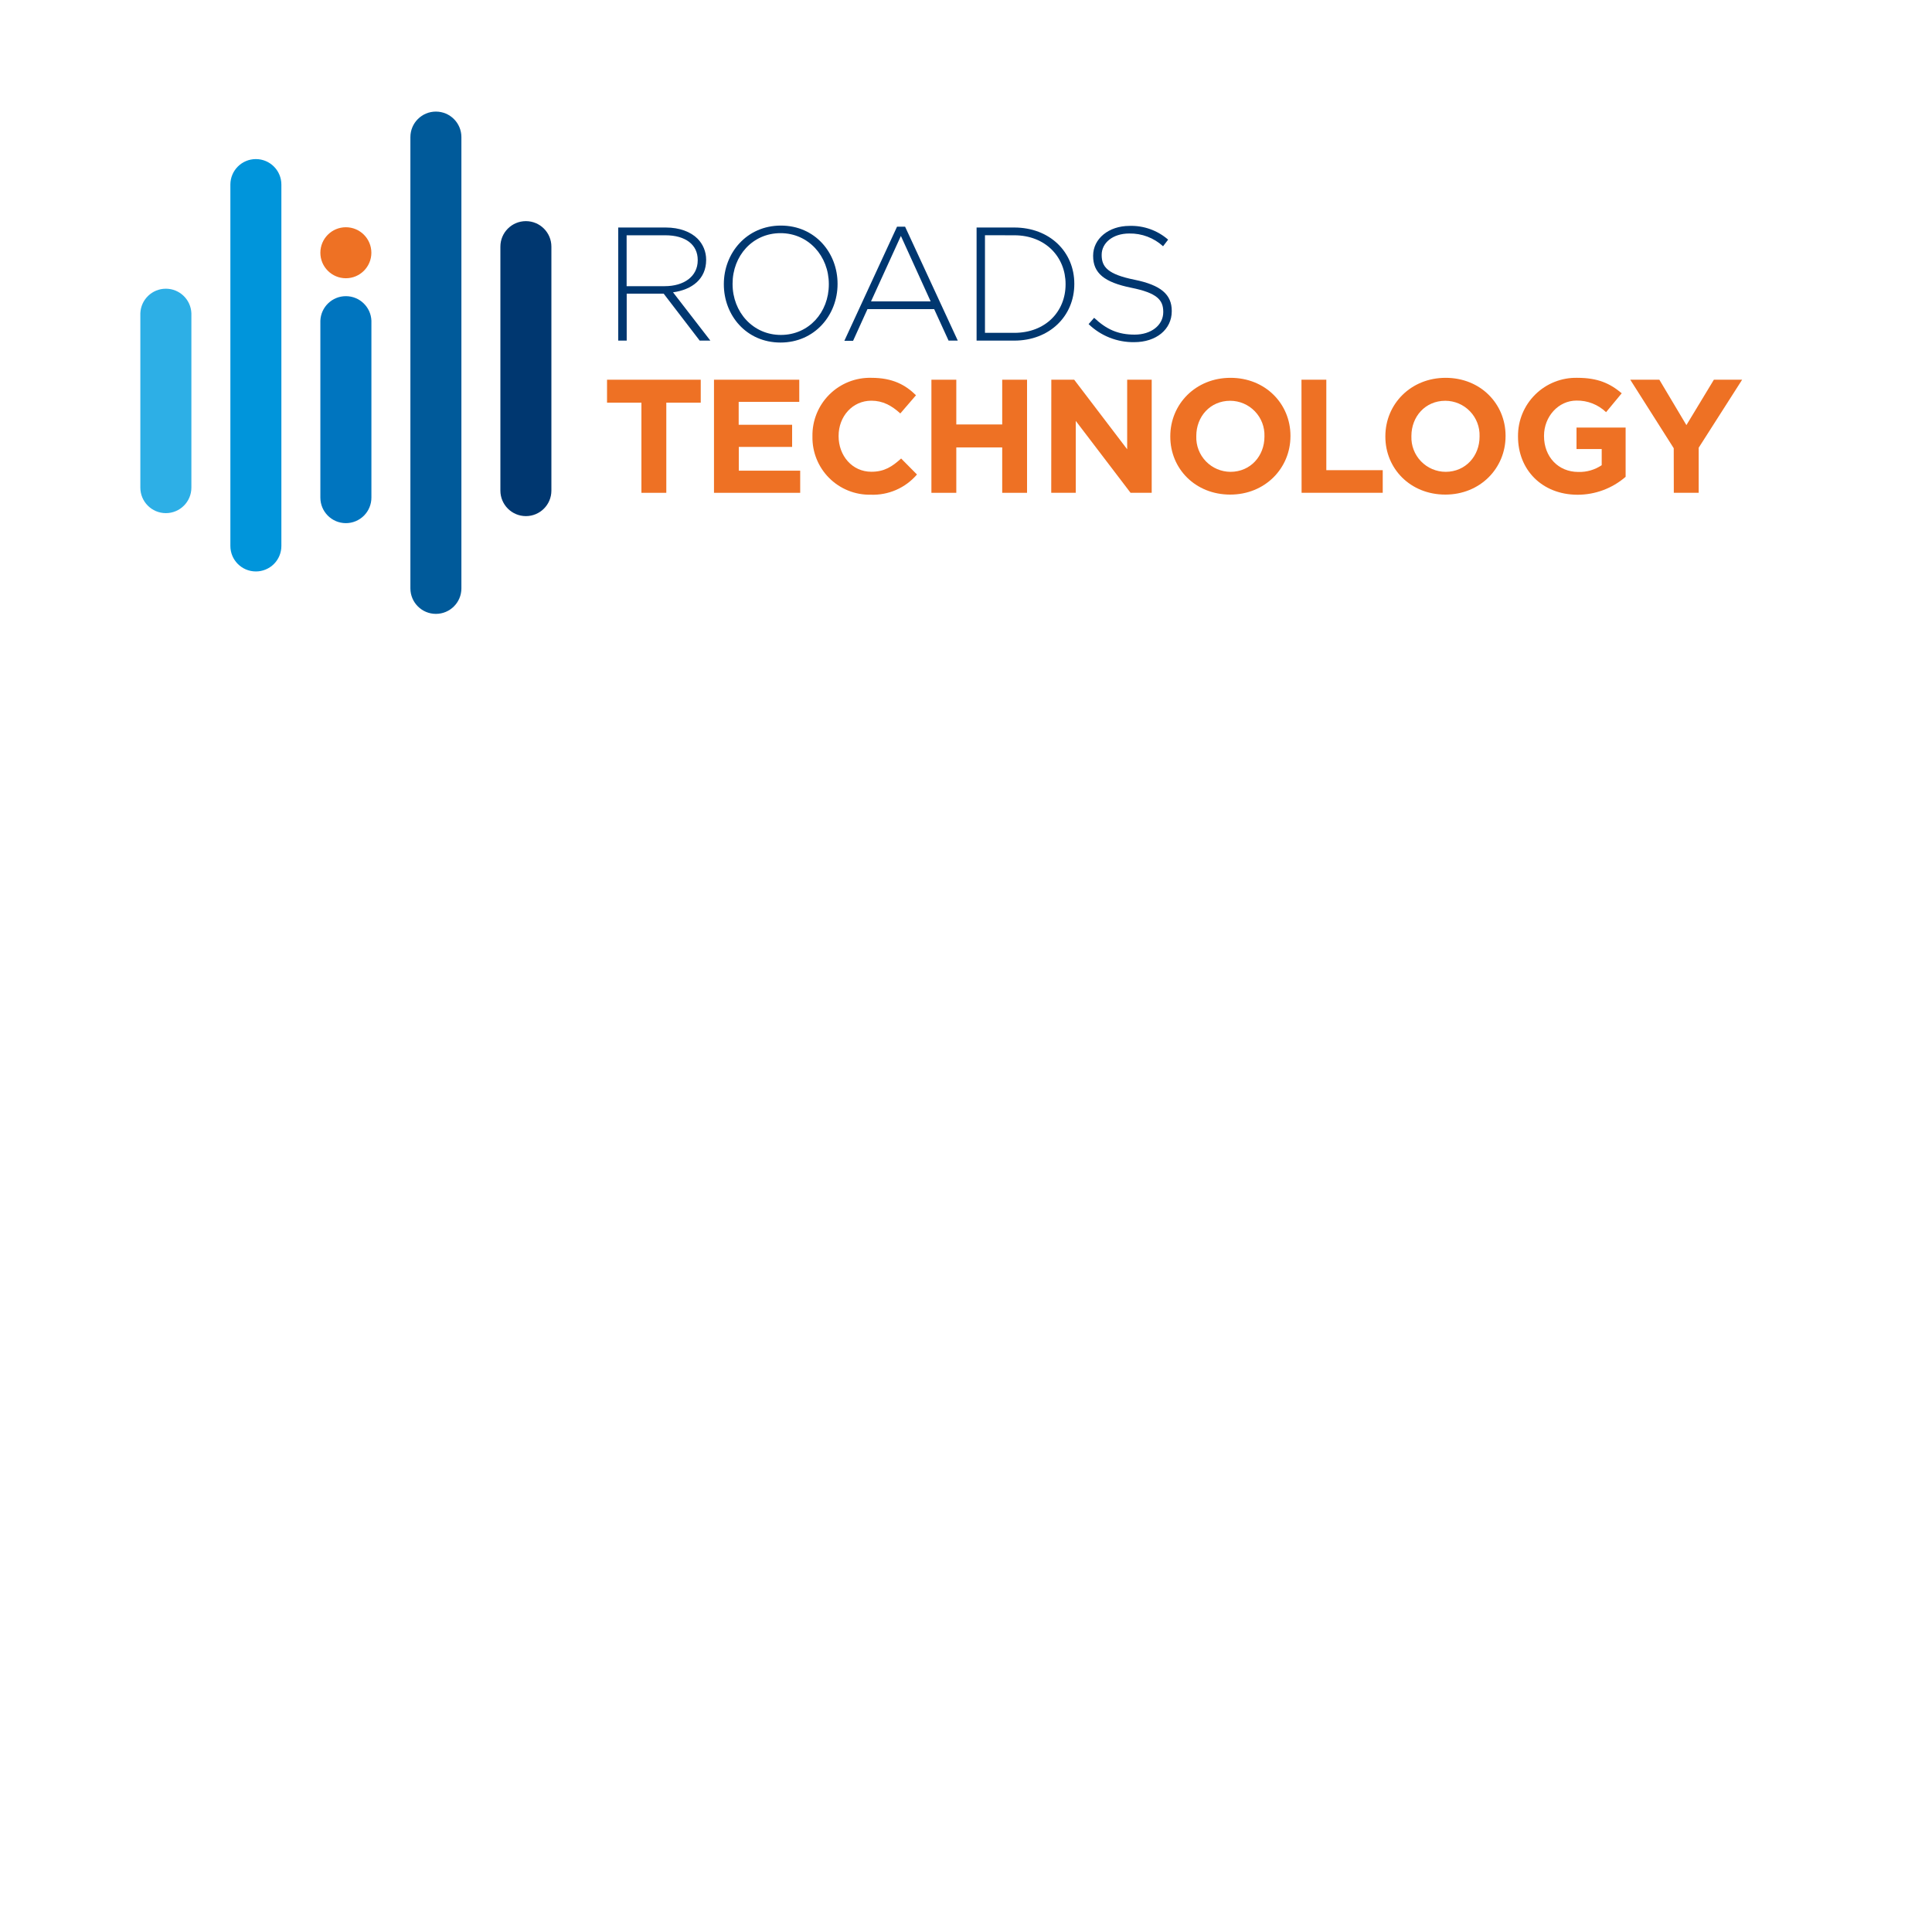
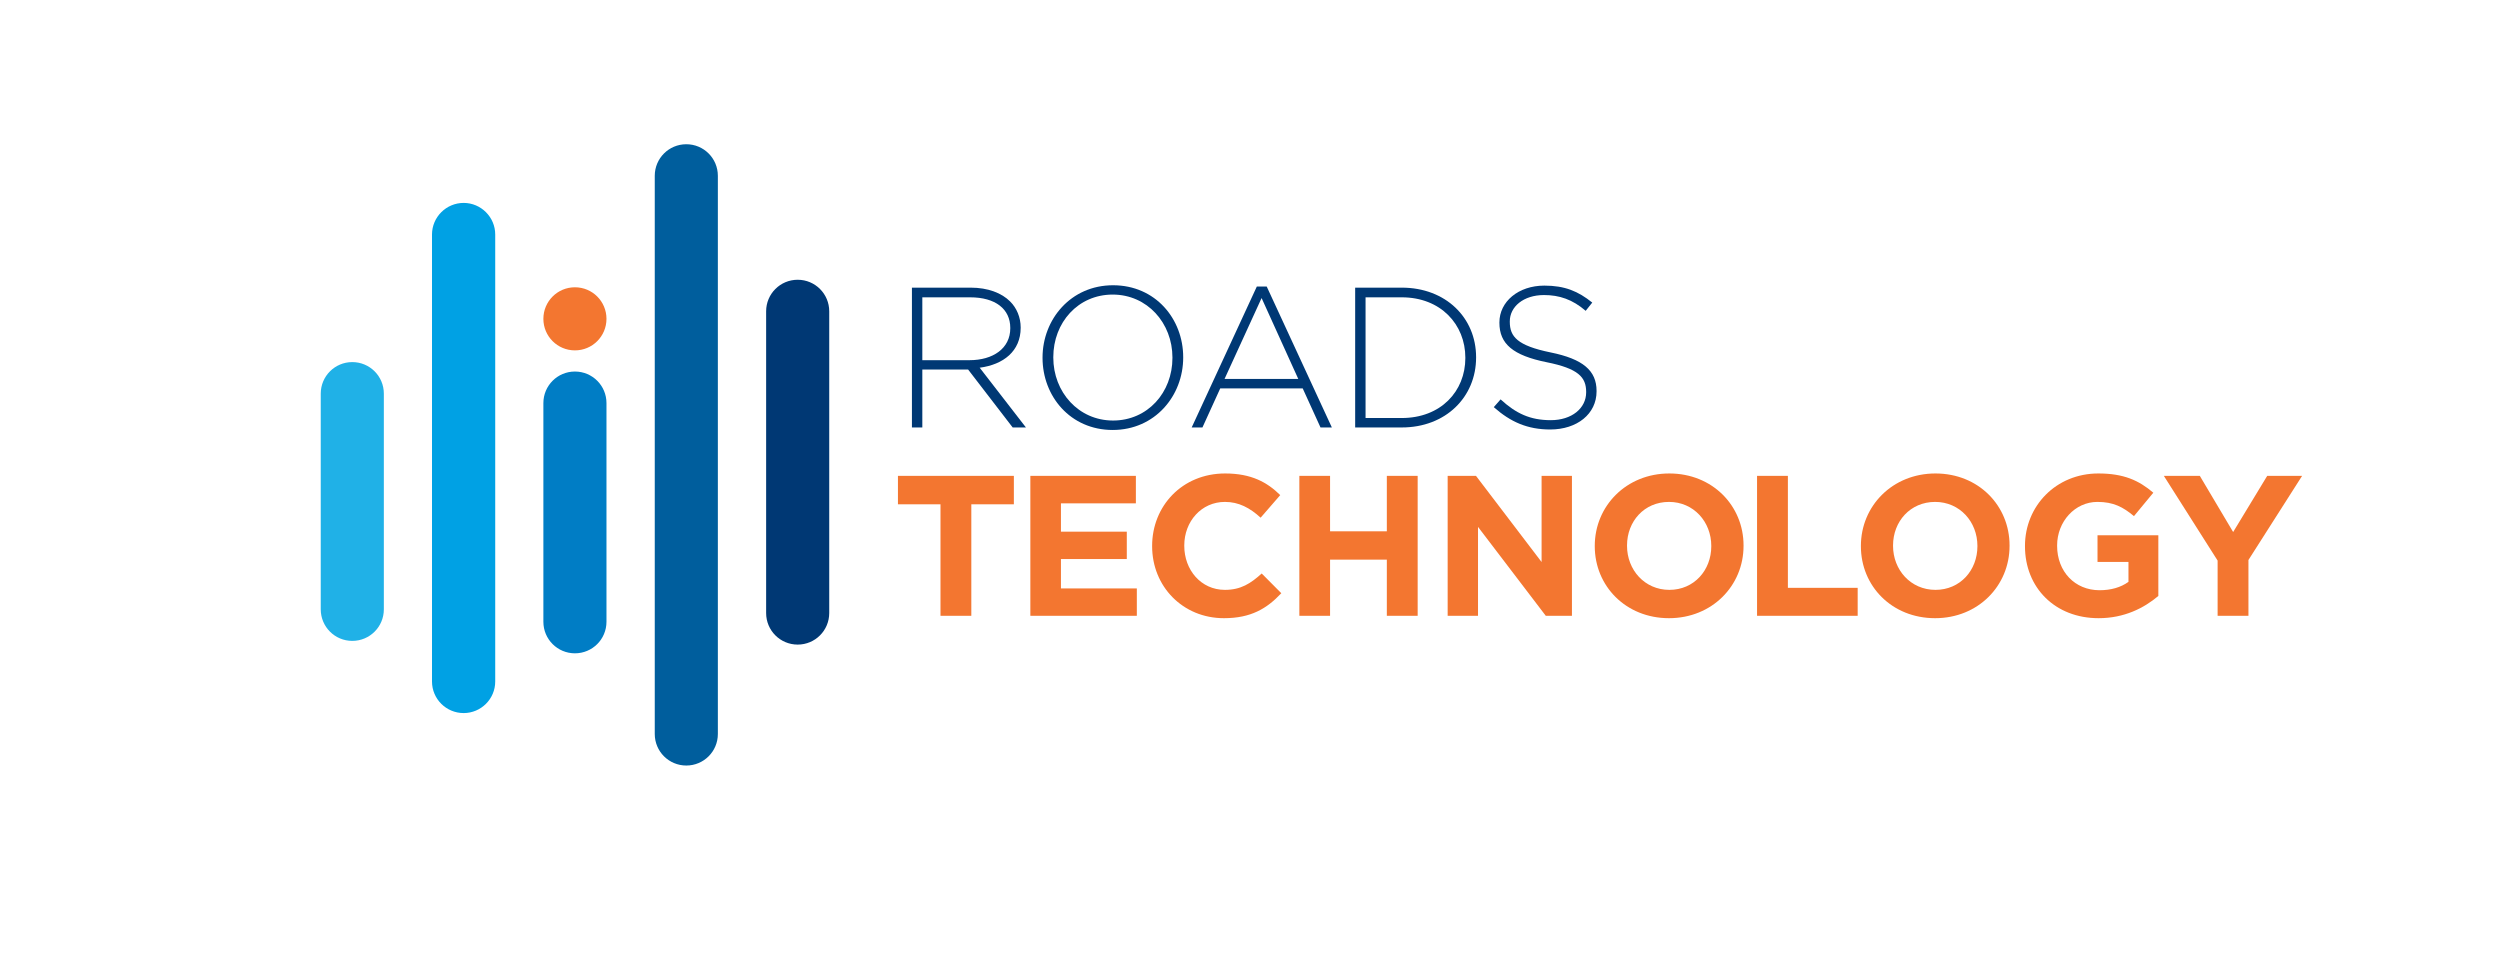
- <svg xmlns="http://www.w3.org/2000/svg" id="Layer_1" data-name="Layer 1" viewBox="0 0 500 500">
-   <defs>
-     <style>.cls-1{fill:#003770;}.cls-2{fill:#ee7124;}.cls-3{fill:#005a9a;}.cls-4{fill:#0075bf;}.cls-5{fill:#0095db;}.cls-6{fill:#2dafe6;}</style>
-   </defs>
-   <path class="cls-1" d="M160,58.88h12.3c3.59,0,6.48,1.13,8.23,2.89a7.69,7.69,0,0,1,2.22,5.43v.08c0,4.9-3.64,7.7-8.57,8.37l9.66,12.5h-2.76L171.76,76h-9.57V88.15H160Zm12.05,15.18c4.89,0,8.52-2.47,8.52-6.69v-.09c0-3.93-3.09-6.39-8.4-6.39h-10V74.06Z" />
-   <path class="cls-1" d="M187.33,73.6v-.09c0-8,5.89-15.13,14.76-15.13s14.67,7.06,14.67,15.05v.08c0,8-5.89,15.14-14.76,15.14S187.33,81.58,187.33,73.6Zm27.17,0v-.09c0-7.23-5.27-13.17-12.5-13.17s-12.41,5.86-12.41,13.09v.08c0,7.24,5.26,13.17,12.5,13.17S214.5,80.83,214.5,73.6Z" />
-   <path class="cls-1" d="M232.15,58.67h2.09l13.63,29.48h-2.38L241.76,80H224.5l-3.72,8.2h-2.26ZM240.85,78l-7.7-16.94L225.42,78Z" />
-   <path class="cls-1" d="M252.74,58.88h9.74c9.19,0,15.55,6.31,15.55,14.55v.08c0,8.24-6.36,14.64-15.55,14.64h-9.74Zm2.17,2V86.14h7.57c8.15,0,13.29-5.56,13.29-12.54v-.09c0-6.94-5.14-12.62-13.29-12.62Z" />
-   <path class="cls-1" d="M281.73,83.88l1.43-1.63c3.21,3,6.18,4.35,10.49,4.35s7.4-2.47,7.4-5.81V80.7c0-3.09-1.63-4.89-8.28-6.23-7-1.42-9.87-3.8-9.87-8.23v-.08c0-4.35,4-7.7,9.41-7.7a14.53,14.53,0,0,1,10,3.56L301,63.73a12.61,12.61,0,0,0-8.74-3.3c-4.31,0-7.15,2.46-7.15,5.52V66c0,3.09,1.59,5,8.53,6.4,6.77,1.38,9.61,3.8,9.61,8.06v.09c0,4.72-4.05,8-9.7,8A16.65,16.65,0,0,1,281.73,83.88Z" />
-   <path class="cls-2" d="M166,104.21h-8.9V98.27h24.25v5.94h-8.91v23.33H166Z" />
-   <path class="cls-2" d="M184.78,98.27h22.07V104H191.17v5.93H205v5.73h-13.8v6.15h15.89v5.73H184.78Z" />
-   <path class="cls-2" d="M210.26,113v-.09a14.87,14.87,0,0,1,15.26-15.13c5.52,0,8.82,1.84,11.54,4.51L233,107c-2.25-2.05-4.55-3.3-7.48-3.3-4.93,0-8.49,4.09-8.49,9.11v.08c0,5,3.47,9.2,8.49,9.2,3.35,0,5.39-1.34,7.69-3.43l4.1,4.14a15,15,0,0,1-12,5.23A14.78,14.78,0,0,1,210.26,113Z" />
-   <path class="cls-2" d="M241.05,98.27h6.44v11.58h11.88V98.27h6.43v29.27h-6.43V115.79H247.49v11.75h-6.44Z" />
-   <path class="cls-2" d="M272.08,98.27H278l13.71,18v-18h6.35v29.27h-5.47l-14.18-18.61v18.61h-6.35Z" />
-   <path class="cls-2" d="M302.87,113v-.09c0-8.32,6.56-15.13,15.59-15.13s15.51,6.73,15.51,15v.08c0,8.32-6.56,15.14-15.59,15.14S302.87,121.31,302.87,113Zm24.37,0v-.09a8.89,8.89,0,0,0-8.86-9.19c-5.19,0-8.78,4.09-8.78,9.11v.08a8.89,8.89,0,0,0,8.86,9.2C323.64,122.1,327.24,118,327.24,113Z" />
-   <path class="cls-2" d="M336.82,98.27h6.43v23.41h14.6v5.86h-21Z" />
-   <path class="cls-2" d="M358.53,113v-.09c0-8.32,6.57-15.13,15.6-15.13s15.51,6.73,15.51,15v.08c0,8.32-6.56,15.14-15.59,15.14S358.53,121.31,358.53,113Zm24.38,0v-.09a8.89,8.89,0,0,0-8.86-9.19c-5.19,0-8.78,4.09-8.78,9.11v.08a8.89,8.89,0,0,0,8.86,9.2C379.31,122.1,382.91,118,382.91,113Z" />
-   <path class="cls-2" d="M392.86,113v-.09a15,15,0,0,1,15.35-15.13c5.26,0,8.44,1.42,11.49,4l-4.05,4.89a10.79,10.79,0,0,0-7.65-3c-4.68,0-8.41,4.13-8.41,9.11v.08c0,5.35,3.68,9.28,8.87,9.28a10.27,10.27,0,0,0,6.06-1.75v-4.18H408v-5.56h12.71V123.4a19,19,0,0,1-12.5,4.64C399.13,128,392.86,121.64,392.86,113Z" />
-   <path class="cls-2" d="M433.16,116,421.91,98.27h7.53l7,11.75,7.11-11.75h7.31l-11.24,17.6v11.67h-6.44Z" />
-   <path class="cls-1" d="M136.1,133.57a6.61,6.61,0,0,1-6.6-6.6V63.83a6.6,6.6,0,1,1,13.2,0V127A6.6,6.6,0,0,1,136.1,133.57Z" />
-   <path class="cls-3" d="M112.81,158.87a6.6,6.6,0,0,1-6.6-6.6V35.48a6.6,6.6,0,1,1,13.2,0V152.27A6.6,6.6,0,0,1,112.81,158.87Z" />
-   <path class="cls-4" d="M89.51,135.39a6.61,6.61,0,0,1-6.6-6.61V83a6.61,6.61,0,0,1,13.21,0v45.75A6.61,6.61,0,0,1,89.51,135.39Z" />
-   <path class="cls-5" d="M66.22,147.89a6.6,6.6,0,0,1-6.6-6.6V47.77a6.6,6.6,0,1,1,13.2,0v93.52A6.59,6.59,0,0,1,66.22,147.89Z" />
-   <path class="cls-6" d="M42.93,132.8a6.61,6.61,0,0,1-6.61-6.61V81.07a6.61,6.61,0,0,1,13.21,0v45.12A6.61,6.61,0,0,1,42.93,132.8Z" />
-   <circle class="cls-2" cx="89.51" cy="65.41" r="6.6" />
+ <svg xmlns="http://www.w3.org/2000/svg" version="1.2" viewBox="0 0 2092 816" width="2092" height="816">
+   <style>
+ 		.s0 { fill: #003874 } 
+ 		.s1 { fill: #f37630 } 
+ 		.s2 { fill: #005e9d } 
+ 		.s3 { fill: #007dc5 } 
+ 		.s4 { fill: #00a1e4 } 
+ 		.s5 { fill: #20b1e7 } 
+ 	</style>
+   <g id="Laag 1">
+     <g id="&lt;Group&gt;">
+       <g id="&lt;Group&gt;">
+         <path id="&lt;Compound Path&gt;" fill-rule="evenodd" class="s0" d="m763.1 240.7h49.2c14.4 0 25.9 4.5 32.9 11.5 5.6 5.5 8.9 13.4 8.9 21.8v0.3c0 19.6-14.5 30.8-34.3 33.4l38.7 50h-11.1l-37.3-48.5h-38.3v48.5h-8.7zm48.2 60.7c19.6 0 34.1-9.8 34.1-26.7v-0.3c0-15.8-12.4-25.6-33.6-25.6h-40v52.6z" />
+         <path id="&lt;Compound Path&gt;" fill-rule="evenodd" class="s0" d="m872.4 299.5v-0.3c0-31.9 23.6-60.5 59-60.5 35.5 0 58.7 28.2 58.7 60.2v0.3c0 32-23.6 60.6-59 60.6-35.5 0-58.7-28.3-58.7-60.3zm108.7 0v-0.3c0-28.9-21.1-52.7-50-52.7-29 0-49.7 23.4-49.7 52.4v0.3c0 28.9 21.1 52.7 50 52.7 28.9 0 49.7-23.4 49.7-52.4z" />
+         <path id="&lt;Compound Path&gt;" fill-rule="evenodd" class="s0" d="m1051.7 239.8h8.3l54.5 117.9h-9.5l-14.9-32.7h-69l-14.9 32.7h-9zm34.7 77.3l-30.7-67.7-31 67.7z" />
+         <path id="&lt;Compound Path&gt;" fill-rule="evenodd" class="s0" d="m1134 240.7h39c36.8 0 62.2 25.2 62.2 58.2v0.3c0 33-25.4 58.5-62.2 58.5h-39zm8.7 8.1v101h30.3c32.6 0 53.2-22.3 53.2-50.2v-0.3c0-27.8-20.6-50.5-53.2-50.5z" />
+         <path id="&lt;Compound Path&gt;" class="s0" d="m1250 340.7l5.7-6.5c12.9 11.8 24.7 17.4 42 17.4 17.5 0 29.6-9.9 29.6-23.3v-0.3c0-12.4-6.6-19.6-33.1-24.9-28.1-5.7-39.5-15.3-39.5-33v-0.3c0-17.4 15.9-30.8 37.6-30.8 17.1 0 28.3 4.7 40.1 14.2l-5.5 6.9c-11-9.5-22-13.2-34.9-13.2-17.2 0-28.6 9.8-28.6 22v0.4c0 12.4 6.3 19.9 34.1 25.6 27.1 5.5 38.5 15.2 38.5 32.2v0.4c0 18.9-16.3 31.9-38.8 31.9-18.8 0-33.1-6.2-47.2-18.7z" />
+       </g>
+       <g id="&lt;Group&gt;">
+         <path id="&lt;Compound Path&gt;" class="s1" d="m787 422h-35.6v-23.8h97v23.8h-35.6v93.3h-25.8z" />
+         <path id="&lt;Compound Path&gt;" class="s1" d="m862.2 398.2h88.3v23h-62.7v23.7h55.1v22.9h-55.1v24.6h63.5v22.9h-89.1z" />
+         <path id="&lt;Compound Path&gt;" class="s1" d="m964.1 457.1v-0.3c0-33.3 25.1-60.6 61.1-60.6 22 0 35.2 7.4 46.1 18.1l-16.4 18.9c-9-8.2-18.2-13.2-29.9-13.2-19.7 0-34 16.4-34 36.4v0.4c0 20 13.9 36.8 34 36.8 13.4 0 21.6-5.4 30.8-13.7l16.4 16.5c-12.1 12.9-25.5 20.9-48 20.9-34.5 0-60.1-26.6-60.1-60.2z" />
+         <path id="&lt;Compound Path&gt;" class="s1" d="m1087.3 398.2h25.7v46.4h47.5v-46.4h25.8v117.1h-25.8v-47h-47.5v47h-25.7z" />
+         <path id="&lt;Compound Path&gt;" class="s1" d="m1211.4 398.2h23.7l54.9 72.1v-72.1h25.4v117.1h-21.9l-56.7-74.4v74.4h-25.4z" />
+         <path id="&lt;Compound Path&gt;" fill-rule="evenodd" class="s1" d="m1334.5 457.1v-0.3c0-33.3 26.3-60.6 62.4-60.6 36.1 0 62.1 27 62.1 60.2v0.4c0 33.3-26.3 60.5-62.4 60.5-36.1 0-62.1-26.9-62.1-60.2zm97.5 0v-0.3c0-20.1-14.7-36.8-35.4-36.8-20.8 0-35.1 16.4-35.1 36.4v0.4c0 20 14.7 36.8 35.4 36.8 20.7 0 35.1-16.4 35.1-36.5z" />
+         <path id="&lt;Compound Path&gt;" class="s1" d="m1470.3 398.2h25.8v93.7h58.4v23.4h-84.2z" />
+         <path id="&lt;Compound Path&gt;" fill-rule="evenodd" class="s1" d="m1557.2 457.1v-0.3c0-33.3 26.3-60.6 62.4-60.6 36.1 0 62 27 62 60.2v0.4c0 33.3-26.2 60.5-62.3 60.5-36.2 0-62.1-26.9-62.1-60.2zm97.5 0v-0.3c0-20.1-14.7-36.8-35.4-36.8-20.8 0-35.2 16.4-35.2 36.4v0.4c0 20 14.7 36.8 35.5 36.8 20.7 0 35.1-16.4 35.1-36.5z" />
+         <path id="&lt;Compound Path&gt;" class="s1" d="m1694.5 457.1v-0.3c0-33.3 25.9-60.6 61.4-60.6 21.1 0 33.8 5.7 46 16.1l-16.2 19.6c-9.1-7.6-17.1-11.9-30.6-11.9-18.8 0-33.7 16.5-33.7 36.4v0.4c0 21.4 14.8 37.1 35.5 37.1 9.4 0 17.7-2.3 24.2-7v-16.7h-25.9v-22.3h50.9v50.8c-12.1 10.2-28.6 18.6-50 18.6-36.5 0-61.6-25.6-61.6-60.2z" />
+         <path id="&lt;Compound Path&gt;" class="s1" d="m1855.7 469.1l-45-70.9h30.1l27.9 47 28.5-47h29.2l-44.9 70.4v46.7h-25.8z" />
+       </g>
+       <g id="&lt;Group&gt;">
+         <path id="&lt;Path&gt;" class="s0" d="m667.5 539.4c-14.6 0-26.4-11.8-26.4-26.4v-252.5c0-14.6 11.8-26.4 26.4-26.4 14.6 0 26.4 11.8 26.4 26.4v252.5c0 14.6-11.8 26.4-26.4 26.4z" />
+       </g>
+       <g id="&lt;Group&gt;">
+         <path id="&lt;Path&gt;" class="s2" d="m574.3 640.6c-14.6 0-26.4-11.8-26.4-26.4v-467.1c0-14.6 11.8-26.4 26.4-26.4 14.6 0 26.4 11.8 26.4 26.4v467.1c0 14.6-11.8 26.4-26.4 26.4z" />
+       </g>
+       <g id="&lt;Group&gt;">
+         <path id="&lt;Path&gt;" class="s3" d="m481.1 546.7c-14.6 0-26.4-11.8-26.4-26.4v-183c0-14.6 11.8-26.4 26.4-26.4 14.6 0 26.4 11.8 26.4 26.4v183c0 14.6-11.8 26.4-26.4 26.4z" />
+       </g>
+       <g id="&lt;Group&gt;">
+         <path id="&lt;Path&gt;" class="s4" d="m388 596.7c-14.6 0-26.5-11.8-26.5-26.4v-374.1c0-14.5 11.9-26.4 26.5-26.4 14.5 0 26.4 11.9 26.4 26.4v374.1c0 14.6-11.9 26.4-26.4 26.4z" />
+       </g>
+       <g id="&lt;Group&gt;">
+         <path id="&lt;Path&gt;" class="s5" d="m294.8 536.3c-14.6 0-26.4-11.8-26.4-26.4v-180.5c0-14.6 11.8-26.4 26.4-26.4 14.6 0 26.4 11.8 26.4 26.4v180.5c0 14.6-11.8 26.4-26.4 26.4z" />
+       </g>
+       <path id="&lt;Path&gt;" class="s1" d="m454.7 266.8c0-14.6 11.8-26.4 26.4-26.4 14.6 0 26.4 11.8 26.4 26.4 0 14.6-11.8 26.4-26.4 26.4-14.6 0-26.4-11.8-26.4-26.4z" />
+     </g>
+   </g>
</svg>
